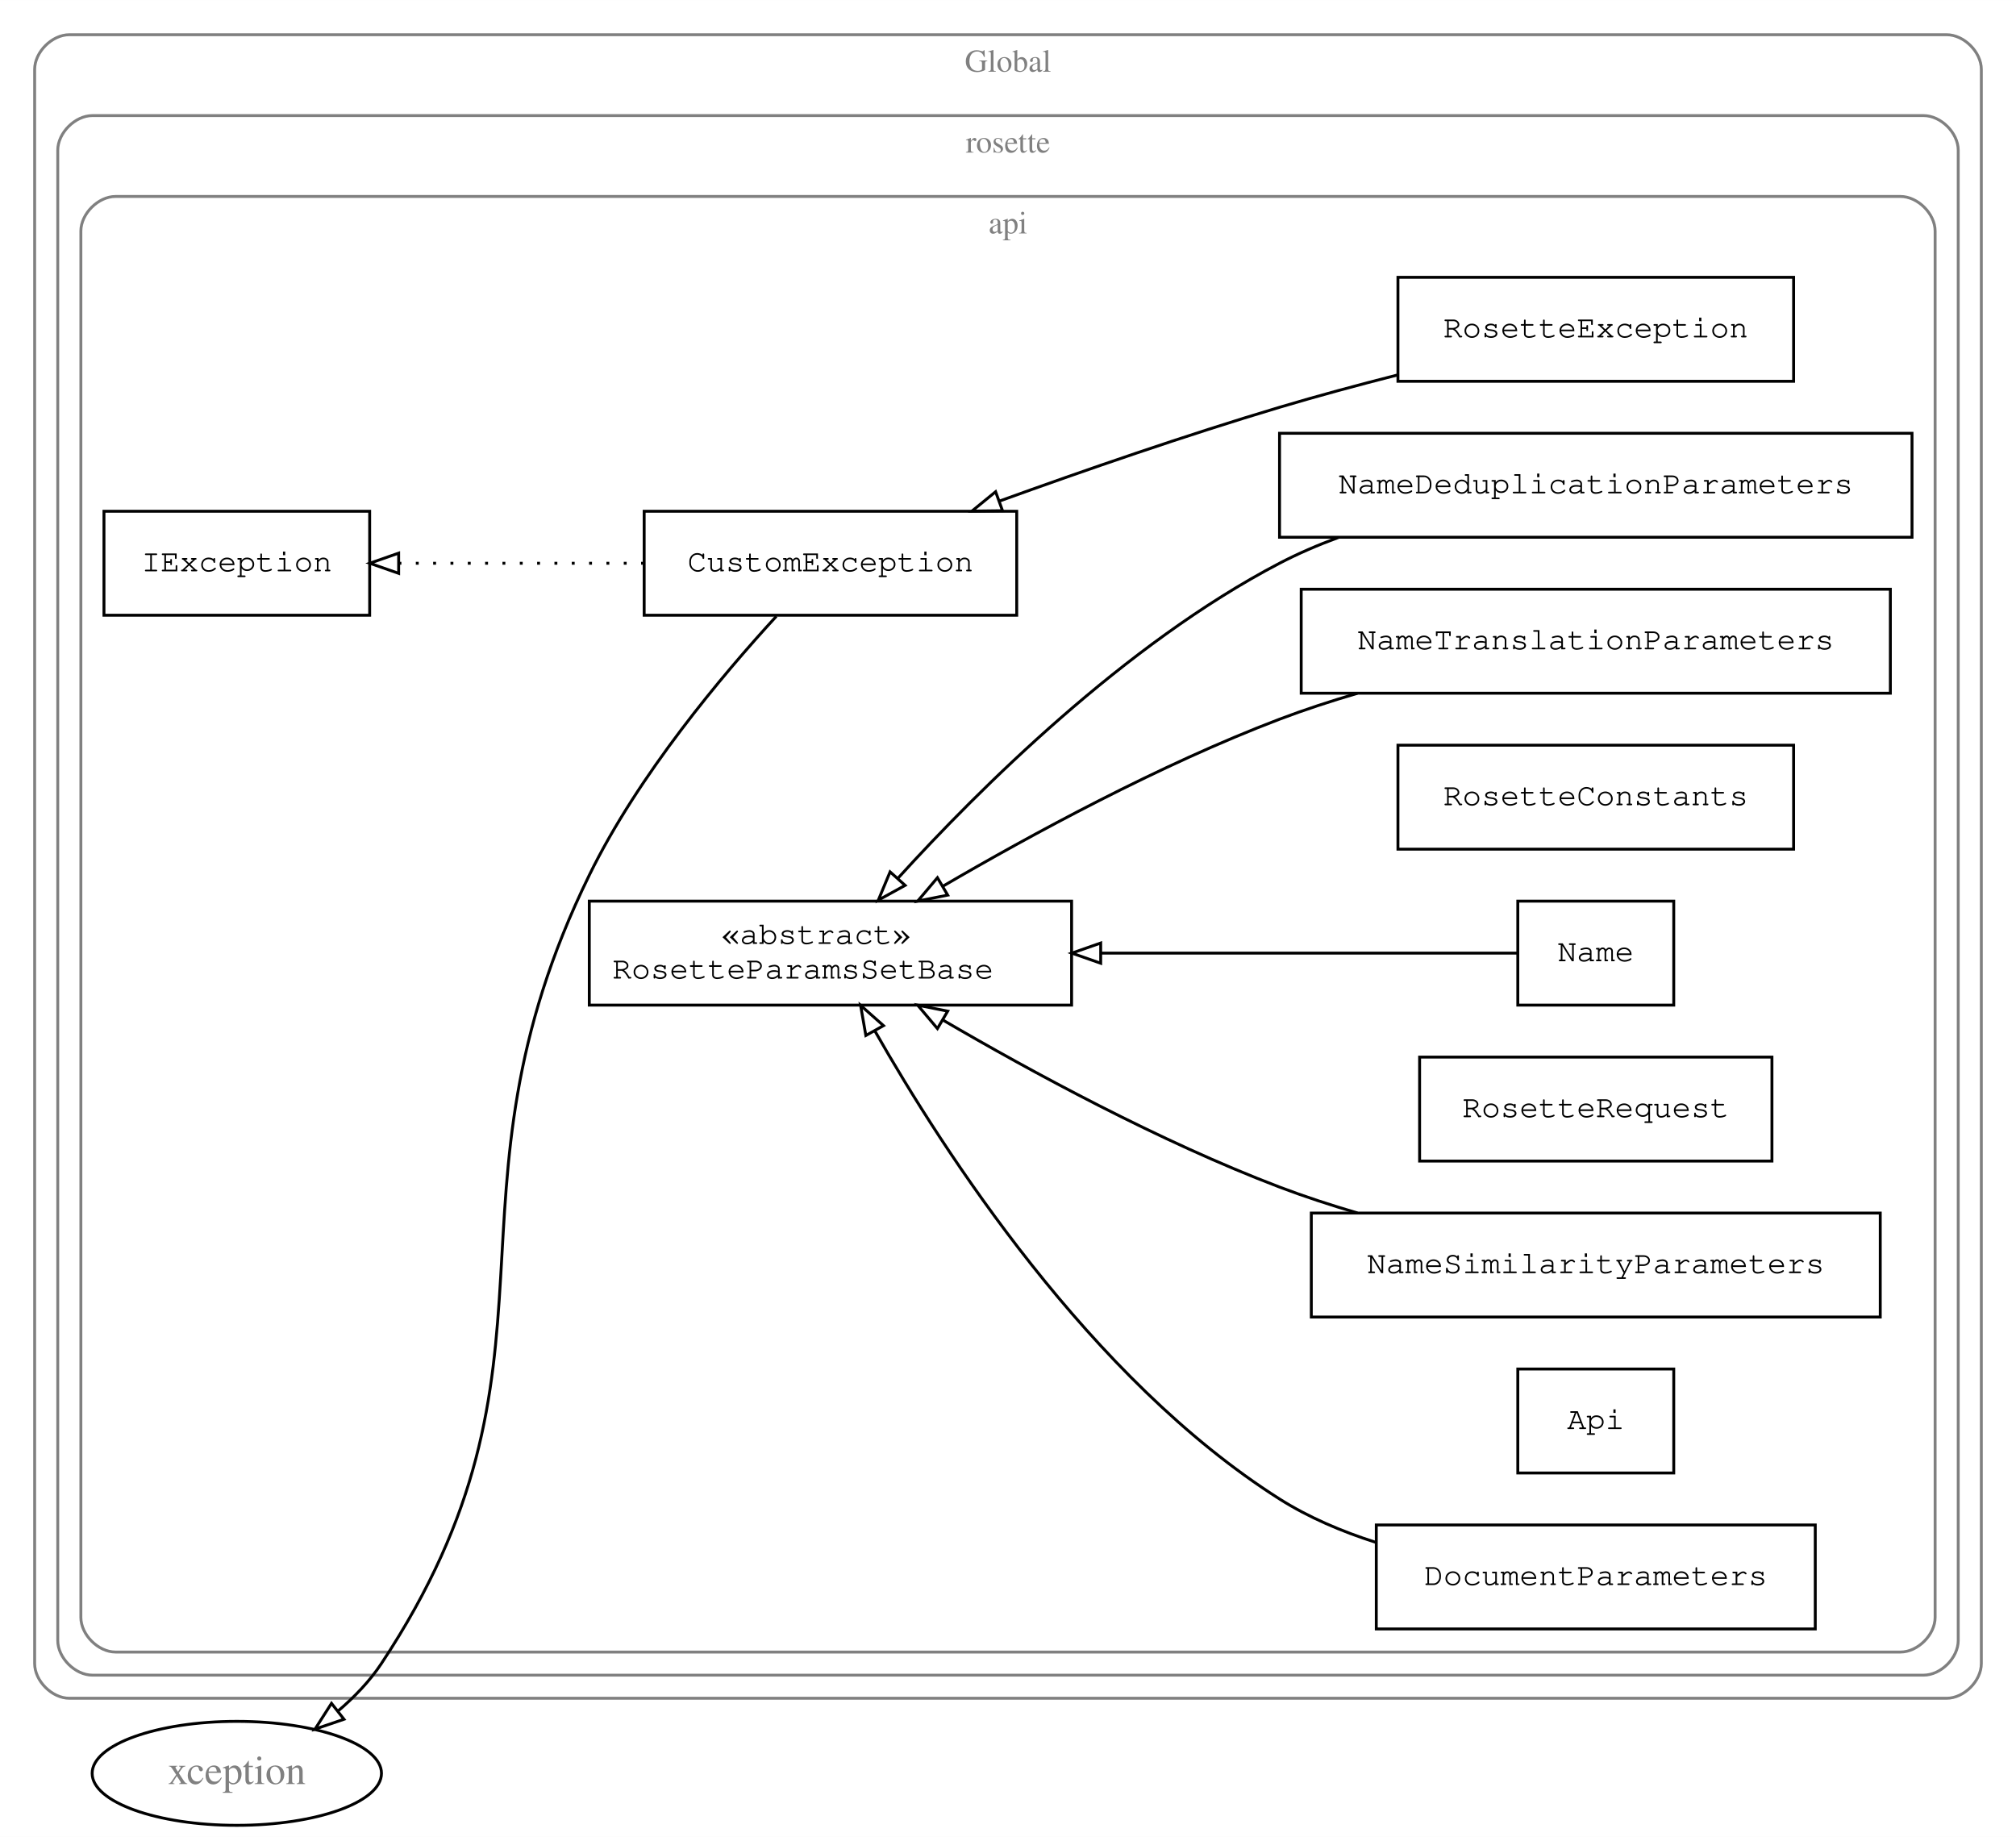
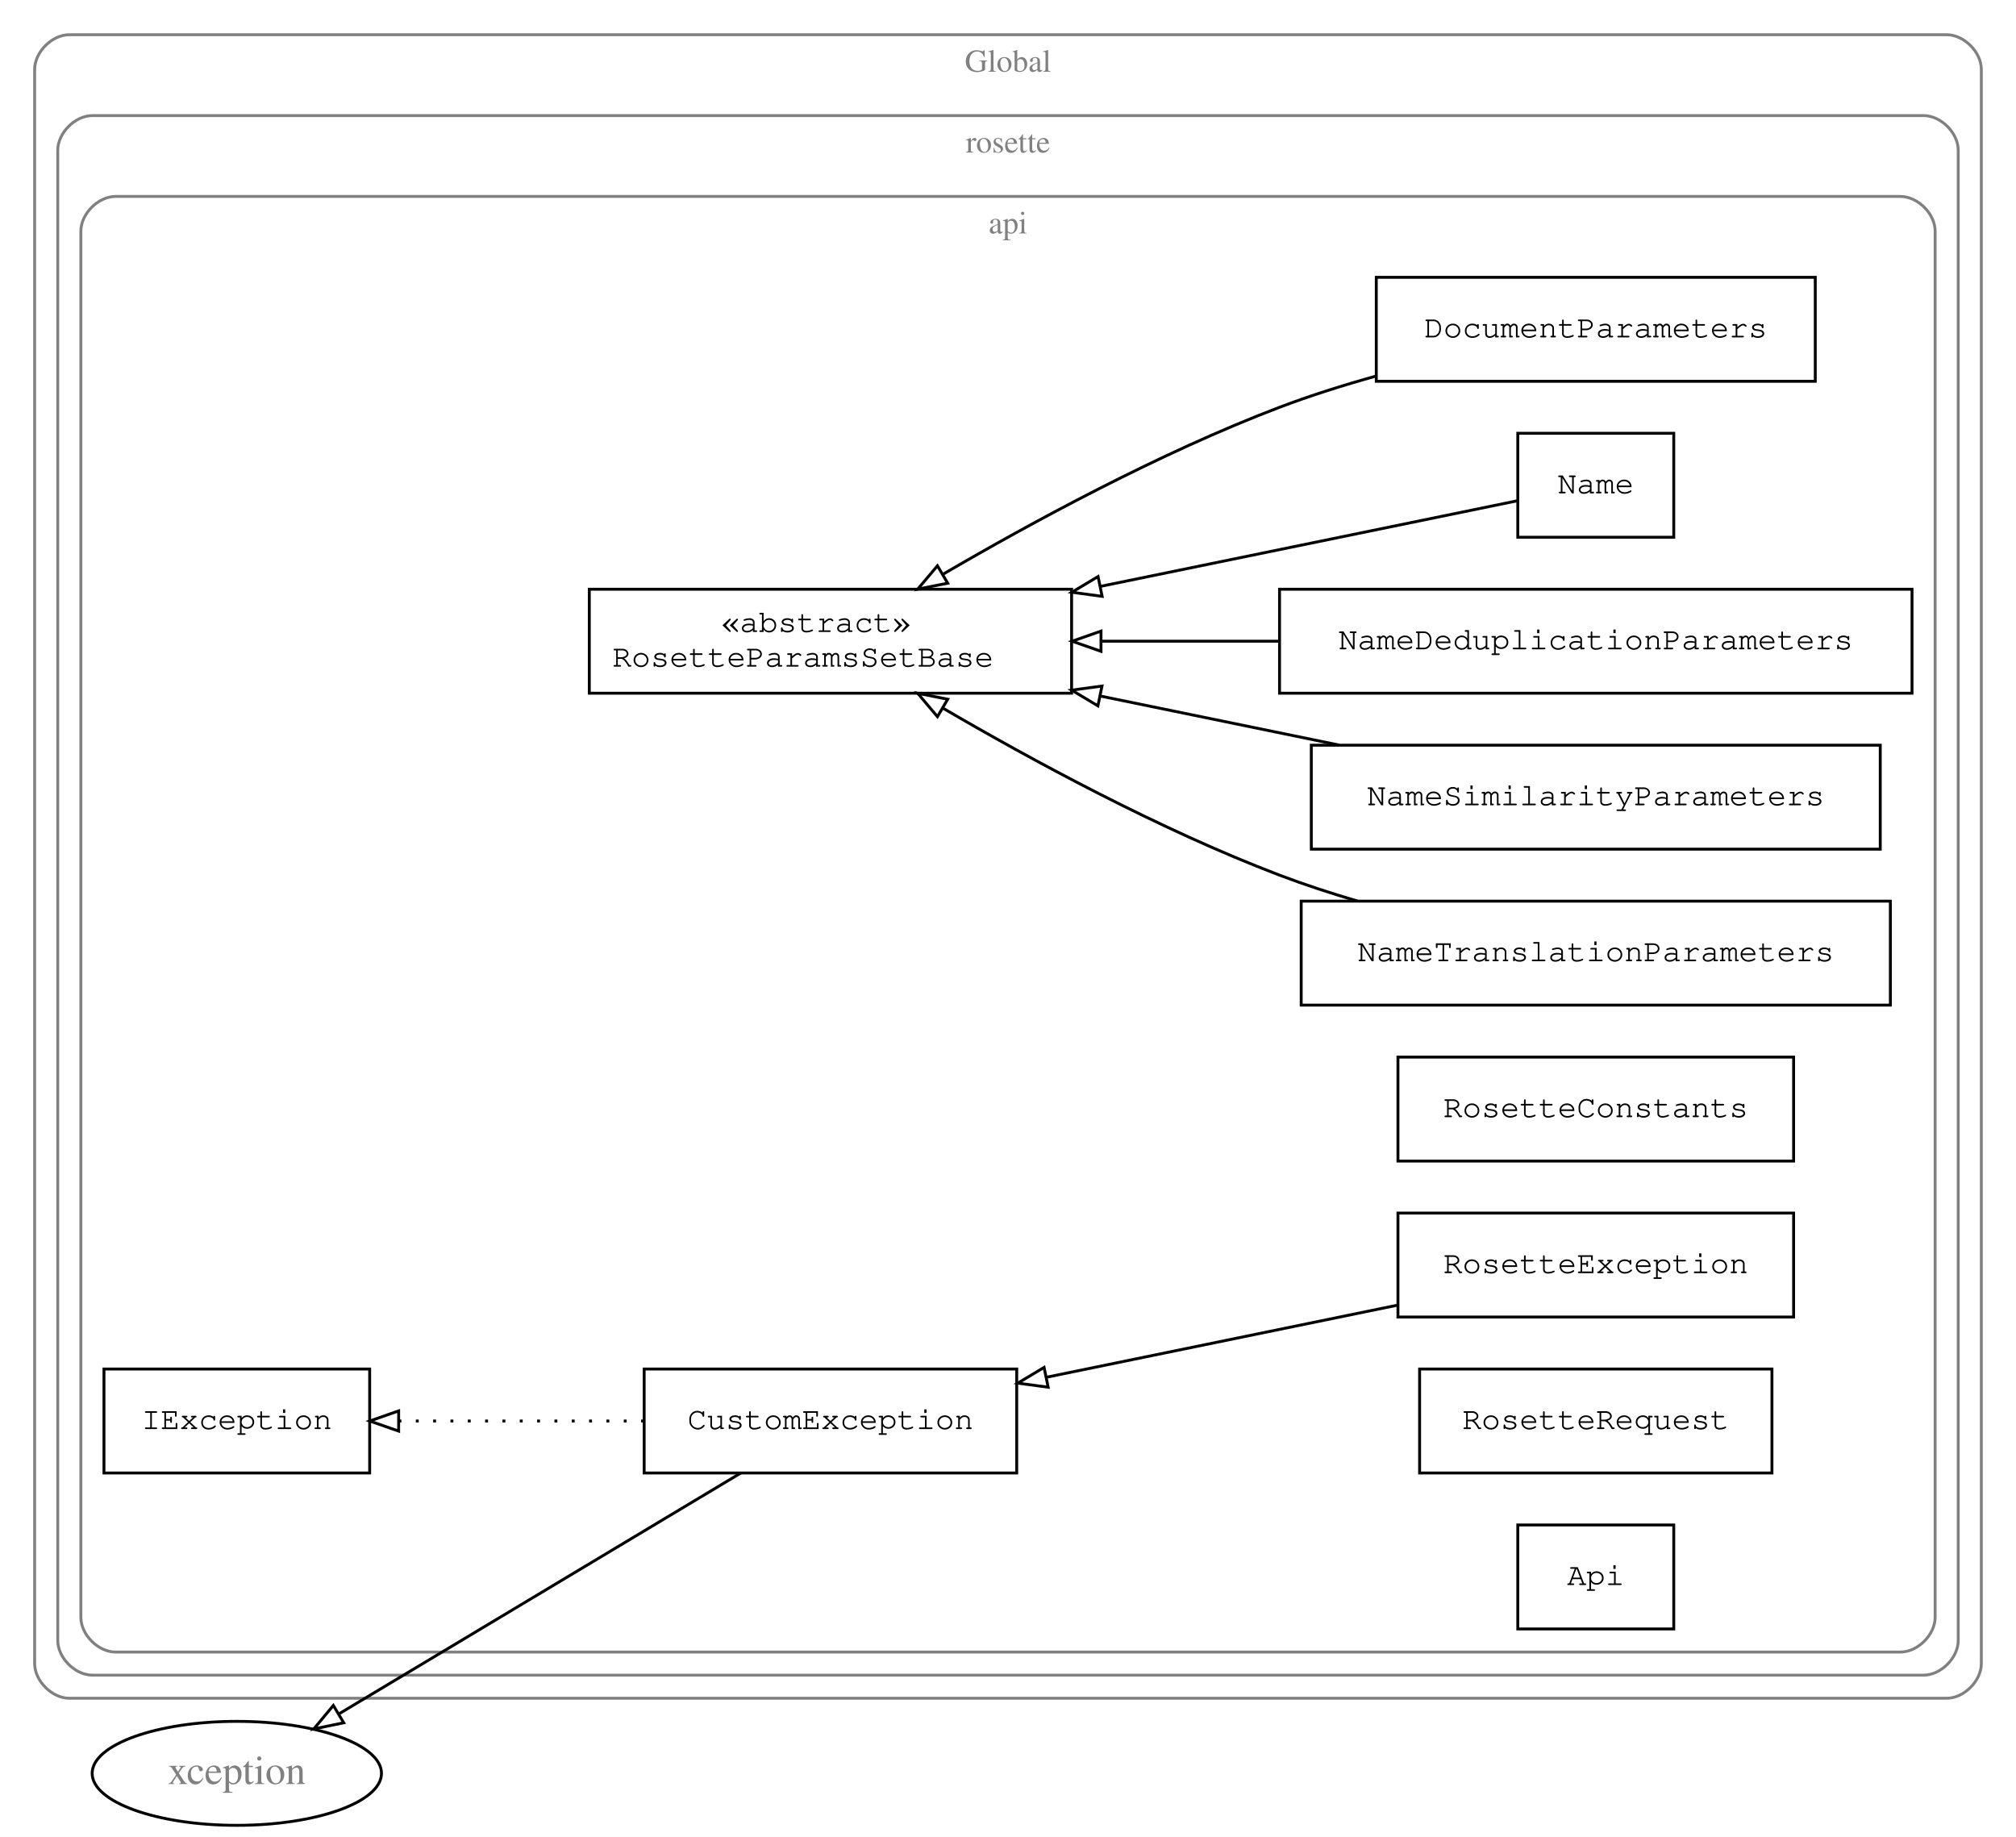
<svg xmlns="http://www.w3.org/2000/svg" width="698pt" height="636pt" viewBox="0.00 0.00 698.05 636.00">
  <g id="graph0" class="graph" transform="scale(1 1) rotate(0) translate(4 632)">
    <polygon fill="white" stroke="none" points="-4,4 -4,-632 694.046,-632 694.046,4 -4,4" />
    <g id="clust1" class="cluster">
      <path fill="none" stroke="gray" d="M20,-44C20,-44 670.046,-44 670.046,-44 676.046,-44 682.046,-50 682.046,-56 682.046,-56 682.046,-608 682.046,-608 682.046,-614 676.046,-620 670.046,-620 670.046,-620 20,-620 20,-620 14,-620 8,-614 8,-608 8,-608 8,-56 8,-56 8,-50 14,-44 20,-44" />
      <text text-anchor="middle" x="345.023" y="-607.2" font-family="Times,serif" font-size="11.00" fill="gray">Global</text>
    </g>
    <g id="clust2" class="cluster">
      <path fill="none" stroke="gray" d="M28,-52C28,-52 662.046,-52 662.046,-52 668.046,-52 674.046,-58 674.046,-64 674.046,-64 674.046,-580 674.046,-580 674.046,-586 668.046,-592 662.046,-592 662.046,-592 28,-592 28,-592 22,-592 16,-586 16,-580 16,-580 16,-64 16,-64 16,-58 22,-52 28,-52" />
      <text text-anchor="middle" x="345.023" y="-579.2" font-family="Times,serif" font-size="11.00" fill="gray">rosette</text>
    </g>
    <g id="clust3" class="cluster">
      <path fill="none" stroke="gray" d="M36,-60C36,-60 654.046,-60 654.046,-60 660.046,-60 666.046,-66 666.046,-72 666.046,-72 666.046,-552 666.046,-552 666.046,-558 660.046,-564 654.046,-564 654.046,-564 36,-564 36,-564 30,-564 24,-558 24,-552 24,-552 24,-72 24,-72 24,-66 30,-60 36,-60" />
      <text text-anchor="middle" x="345.023" y="-551.2" font-family="Times,serif" font-size="11.00" fill="gray">api</text>
    </g>
    <g id="node1" class="node">
-       <polygon fill="none" stroke="black" points="348.046,-455 219.046,-455 219.046,-419 348.046,-419 348.046,-455" />
-       <text text-anchor="middle" x="283.546" y="-434.2" font-family="Courier,monospace" font-size="11.00">CustomException</text>
+       <polygon fill="none" stroke="black" points="348.046,-158 219.046,-158 219.046,-122 348.046,-122 348.046,-158" />
+       <text text-anchor="middle" x="283.546" y="-137.2" font-family="Courier,monospace" font-size="11.00">CustomException</text>
    </g>
    <g id="node12" class="node">
-       <polygon fill="none" stroke="black" points="124,-455 32,-455 32,-419 124,-419 124,-455" />
-       <text text-anchor="middle" x="78" y="-434.2" font-family="Courier,monospace" font-size="11.00">IException</text>
+       <polygon fill="none" stroke="black" points="124,-158 32,-158 32,-122 124,-122 124,-158" />
+       <text text-anchor="middle" x="78" y="-137.2" font-family="Courier,monospace" font-size="11.00">IException</text>
    </g>
    <g id="edge2" class="edge">
-       <path fill="none" stroke="black" stroke-dasharray="1,5" d="M218.98,-437C191.794,-437 160.353,-437 134.165,-437" />
-       <polygon fill="none" stroke="black" points="134.035,-433.5 124.035,-437 134.035,-440.5 134.035,-433.5" />
+       <path fill="none" stroke="black" stroke-dasharray="1,5" d="M218.98,-140C191.794,-140 160.353,-140 134.165,-140" />
+       <polygon fill="none" stroke="black" points="134.035,-136.5 124.035,-140 134.035,-143.5 134.035,-136.5" />
    </g>
    <g id="node13" class="node">
      <ellipse fill="none" stroke="black" cx="78" cy="-18" rx="50.091" ry="18" />
      <text text-anchor="middle" x="78" y="-14.3" font-family="Times,serif" font-size="14.00" fill="gray">xception</text>
    </g>
    <g id="edge1" class="edge">
-       <path fill="none" stroke="black" d="M264.829,-418.647C246.128,-398.305 217.054,-363.757 200.046,-329 144.89,-216.29 197.31,-160.634 128.046,-56 123.999,-49.887 118.637,-44.338 112.945,-39.486" />
-       <polygon fill="none" stroke="black" points="115.102,-36.729 105.072,-33.313 110.783,-42.238 115.102,-36.729" />
+       <path fill="none" stroke="black" d="M252.512,-121.998C215.451,-99.785 152.567,-62.094 113.544,-38.705" />
+       <polygon fill="none" stroke="black" points="115.021,-35.509 104.644,-33.37 111.422,-41.513 115.021,-35.509" />
    </g>
    <g id="node2" class="node">
-       <polygon fill="none" stroke="black" points="617.046,-536 480.046,-536 480.046,-500 617.046,-500 617.046,-536" />
-       <text text-anchor="middle" x="548.546" y="-515.2" font-family="Courier,monospace" font-size="11.00">RosetteException</text>
+       <polygon fill="none" stroke="black" points="624.546,-536 472.546,-536 472.546,-500 624.546,-500 624.546,-536" />
+       <text text-anchor="middle" x="548.546" y="-515.2" font-family="Courier,monospace" font-size="11.00">DocumentParameters</text>
+     </g>
+     <g id="node9" class="node">
+       <polygon fill="none" stroke="black" points="367.046,-428 200.046,-428 200.046,-392 367.046,-392 367.046,-428" />
+       <text text-anchor="start" x="245.546" y="-413.2" font-family="Courier,monospace" font-size="11.00">«abstract»</text>
+       <text text-anchor="start" x="208.046" y="-401.2" font-family="Courier,monospace" font-size="11.00">RosetteParamsSetBase</text>
    </g>
    <g id="edge3" class="edge">
-       <path fill="none" stroke="black" d="M479.855,-502.181C466.278,-498.72 452.159,-494.914 439.046,-491 406.634,-481.325 370.957,-468.972 342.061,-458.523" />
-       <polygon fill="none" stroke="black" points="343.13,-455.187 332.536,-455.058 340.737,-461.766 343.13,-455.187" />
+       <path fill="none" stroke="black" d="M472.406,-501.792C461.089,-498.638 449.66,-495.036 439.046,-491 397.564,-475.226 352.95,-450.971 322.38,-433.112" />
+       <polygon fill="none" stroke="black" points="324.146,-430.09 313.755,-428.025 320.59,-436.12 324.146,-430.09" />
    </g>
    <g id="node3" class="node">
-       <polygon fill="none" stroke="black" points="367.046,-320 200.046,-320 200.046,-284 367.046,-284 367.046,-320" />
-       <text text-anchor="start" x="245.546" y="-305.2" font-family="Courier,monospace" font-size="11.00">«abstract»</text>
-       <text text-anchor="start" x="208.046" y="-293.2" font-family="Courier,monospace" font-size="11.00">RosetteParamsSetBase</text>
+       <polygon fill="none" stroke="black" points="575.546,-482 521.546,-482 521.546,-446 575.546,-446 575.546,-482" />
+       <text text-anchor="middle" x="548.546" y="-461.2" font-family="Courier,monospace" font-size="11.00">Name</text>
+     </g>
+     <g id="edge4" class="edge">
+       <path fill="none" stroke="black" d="M521.367,-458.625C487.931,-451.76 428.278,-439.512 377.209,-429.026" />
+       <polygon fill="none" stroke="black" points="377.62,-425.537 367.12,-426.955 376.212,-432.394 377.62,-425.537" />
    </g>
    <g id="node4" class="node">
-       <polygon fill="none" stroke="black" points="658.046,-482 439.046,-482 439.046,-446 658.046,-446 658.046,-482" />
-       <text text-anchor="middle" x="548.546" y="-461.2" font-family="Courier,monospace" font-size="11.00">NameDeduplicationParameters</text>
+       <polygon fill="none" stroke="black" points="658.046,-428 439.046,-428 439.046,-392 658.046,-392 658.046,-428" />
+       <text text-anchor="middle" x="548.546" y="-407.2" font-family="Courier,monospace" font-size="11.00">NameDeduplicationParameters</text>
    </g>
-     <g id="edge4" class="edge">
-       <path fill="none" stroke="black" d="M459.451,-445.929C452.39,-443.329 445.499,-440.368 439.046,-437 385.418,-409.012 334.951,-358.748 307.05,-328.079" />
-       <polygon fill="none" stroke="black" points="309.407,-325.465 300.125,-320.357 304.196,-330.138 309.407,-325.465" />
+     <g id="edge5" class="edge">
+       <path fill="none" stroke="black" d="M438.675,-410C418.338,-410 397.256,-410 377.455,-410" />
+       <polygon fill="none" stroke="black" points="377.228,-406.5 367.228,-410 377.228,-413.5 377.228,-406.5" />
    </g>
    <g id="node5" class="node">
-       <polygon fill="none" stroke="black" points="650.546,-428 446.546,-428 446.546,-392 650.546,-392 650.546,-428" />
-       <text text-anchor="middle" x="548.546" y="-407.2" font-family="Courier,monospace" font-size="11.00">NameTranslationParameters</text>
+       <polygon fill="none" stroke="black" points="647.046,-374 450.046,-374 450.046,-338 647.046,-338 647.046,-374" />
+       <text text-anchor="middle" x="548.546" y="-353.2" font-family="Courier,monospace" font-size="11.00">NameSimilarityParameters</text>
    </g>
-     <g id="edge5" class="edge">
-       <path fill="none" stroke="black" d="M466.016,-391.965C456.819,-389.268 447.664,-386.277 439.046,-383 397.564,-367.226 352.95,-342.971 322.38,-325.112" />
-       <polygon fill="none" stroke="black" points="324.146,-322.09 313.755,-320.025 320.59,-328.12 324.146,-322.09" />
+     <g id="edge6" class="edge">
+       <path fill="none" stroke="black" d="M459.605,-374.056C433.122,-379.494 403.983,-385.477 377.204,-390.975" />
+       <polygon fill="none" stroke="black" points="376.159,-387.617 367.067,-393.056 377.567,-394.474 376.159,-387.617" />
    </g>
    <g id="node6" class="node">
-       <polygon fill="none" stroke="black" points="617.046,-374 480.046,-374 480.046,-338 617.046,-338 617.046,-374" />
-       <text text-anchor="middle" x="548.546" y="-353.2" font-family="Courier,monospace" font-size="11.00">RosetteConstants</text>
+       <polygon fill="none" stroke="black" points="650.546,-320 446.546,-320 446.546,-284 650.546,-284 650.546,-320" />
+       <text text-anchor="middle" x="548.546" y="-299.2" font-family="Courier,monospace" font-size="11.00">NameTranslationParameters</text>
+     </g>
+     <g id="edge7" class="edge">
+       <path fill="none" stroke="black" d="M466.016,-320.035C456.819,-322.732 447.664,-325.723 439.046,-329 397.564,-344.774 352.95,-369.029 322.38,-386.888" />
+       <polygon fill="none" stroke="black" points="320.59,-383.88 313.755,-391.975 324.146,-389.91 320.59,-383.88" />
    </g>
    <g id="node7" class="node">
-       <polygon fill="none" stroke="black" points="575.546,-320 521.546,-320 521.546,-284 575.546,-284 575.546,-320" />
-       <text text-anchor="middle" x="548.546" y="-299.2" font-family="Courier,monospace" font-size="11.00">Name</text>
-     </g>
-     <g id="edge6" class="edge">
-       <path fill="none" stroke="black" d="M521.367,-302C487.931,-302 428.278,-302 377.209,-302" />
-       <polygon fill="none" stroke="black" points="377.121,-298.5 367.12,-302 377.12,-305.5 377.121,-298.5" />
+       <polygon fill="none" stroke="black" points="617.046,-266 480.046,-266 480.046,-230 617.046,-230 617.046,-266" />
+       <text text-anchor="middle" x="548.546" y="-245.2" font-family="Courier,monospace" font-size="11.00">RosetteConstants</text>
    </g>
    <g id="node8" class="node">
-       <polygon fill="none" stroke="black" points="609.546,-266 487.546,-266 487.546,-230 609.546,-230 609.546,-266" />
-       <text text-anchor="middle" x="548.546" y="-245.2" font-family="Courier,monospace" font-size="11.00">RosetteRequest</text>
+       <polygon fill="none" stroke="black" points="617.046,-212 480.046,-212 480.046,-176 617.046,-176 617.046,-212" />
+       <text text-anchor="middle" x="548.546" y="-191.2" font-family="Courier,monospace" font-size="11.00">RosetteException</text>
    </g>
-     <g id="node9" class="node">
-       <polygon fill="none" stroke="black" points="647.046,-212 450.046,-212 450.046,-176 647.046,-176 647.046,-212" />
-       <text text-anchor="middle" x="548.546" y="-191.2" font-family="Courier,monospace" font-size="11.00">NameSimilarityParameters</text>
-     </g>
-     <g id="edge7" class="edge">
-       <path fill="none" stroke="black" d="M466.016,-212.035C456.819,-214.732 447.664,-217.723 439.046,-221 397.564,-236.774 352.95,-261.029 322.38,-278.888" />
-       <polygon fill="none" stroke="black" points="320.59,-275.88 313.755,-283.975 324.146,-281.91 320.59,-275.88" />
+     <g id="edge8" class="edge">
+       <path fill="none" stroke="black" d="M479.817,-180.094C442.653,-172.463 396.523,-162.992 358.432,-155.171" />
+       <polygon fill="none" stroke="black" points="358.925,-151.699 348.426,-153.116 357.517,-158.556 358.925,-151.699" />
    </g>
    <g id="node10" class="node">
-       <polygon fill="none" stroke="black" points="575.546,-158 521.546,-158 521.546,-122 575.546,-122 575.546,-158" />
-       <text text-anchor="middle" x="548.546" y="-137.2" font-family="Courier,monospace" font-size="11.00">Api</text>
+       <polygon fill="none" stroke="black" points="609.546,-158 487.546,-158 487.546,-122 609.546,-122 609.546,-158" />
+       <text text-anchor="middle" x="548.546" y="-137.2" font-family="Courier,monospace" font-size="11.00">RosetteRequest</text>
    </g>
    <g id="node11" class="node">
-       <polygon fill="none" stroke="black" points="624.546,-104 472.546,-104 472.546,-68 624.546,-68 624.546,-104" />
-       <text text-anchor="middle" x="548.546" y="-83.2" font-family="Courier,monospace" font-size="11.00">DocumentParameters</text>
-     </g>
-     <g id="edge8" class="edge">
-       <path fill="none" stroke="black" d="M472.286,-98.01C460.631,-101.734 449.13,-106.611 439.046,-113 373.448,-154.557 322.605,-233.446 299,-274.939" />
-       <polygon fill="none" stroke="black" points="295.805,-273.482 293.985,-283.92 301.916,-276.895 295.805,-273.482" />
+       <polygon fill="none" stroke="black" points="575.546,-104 521.546,-104 521.546,-68 575.546,-68 575.546,-104" />
+       <text text-anchor="middle" x="548.546" y="-83.2" font-family="Courier,monospace" font-size="11.00">Api</text>
    </g>
  </g>
</svg>
